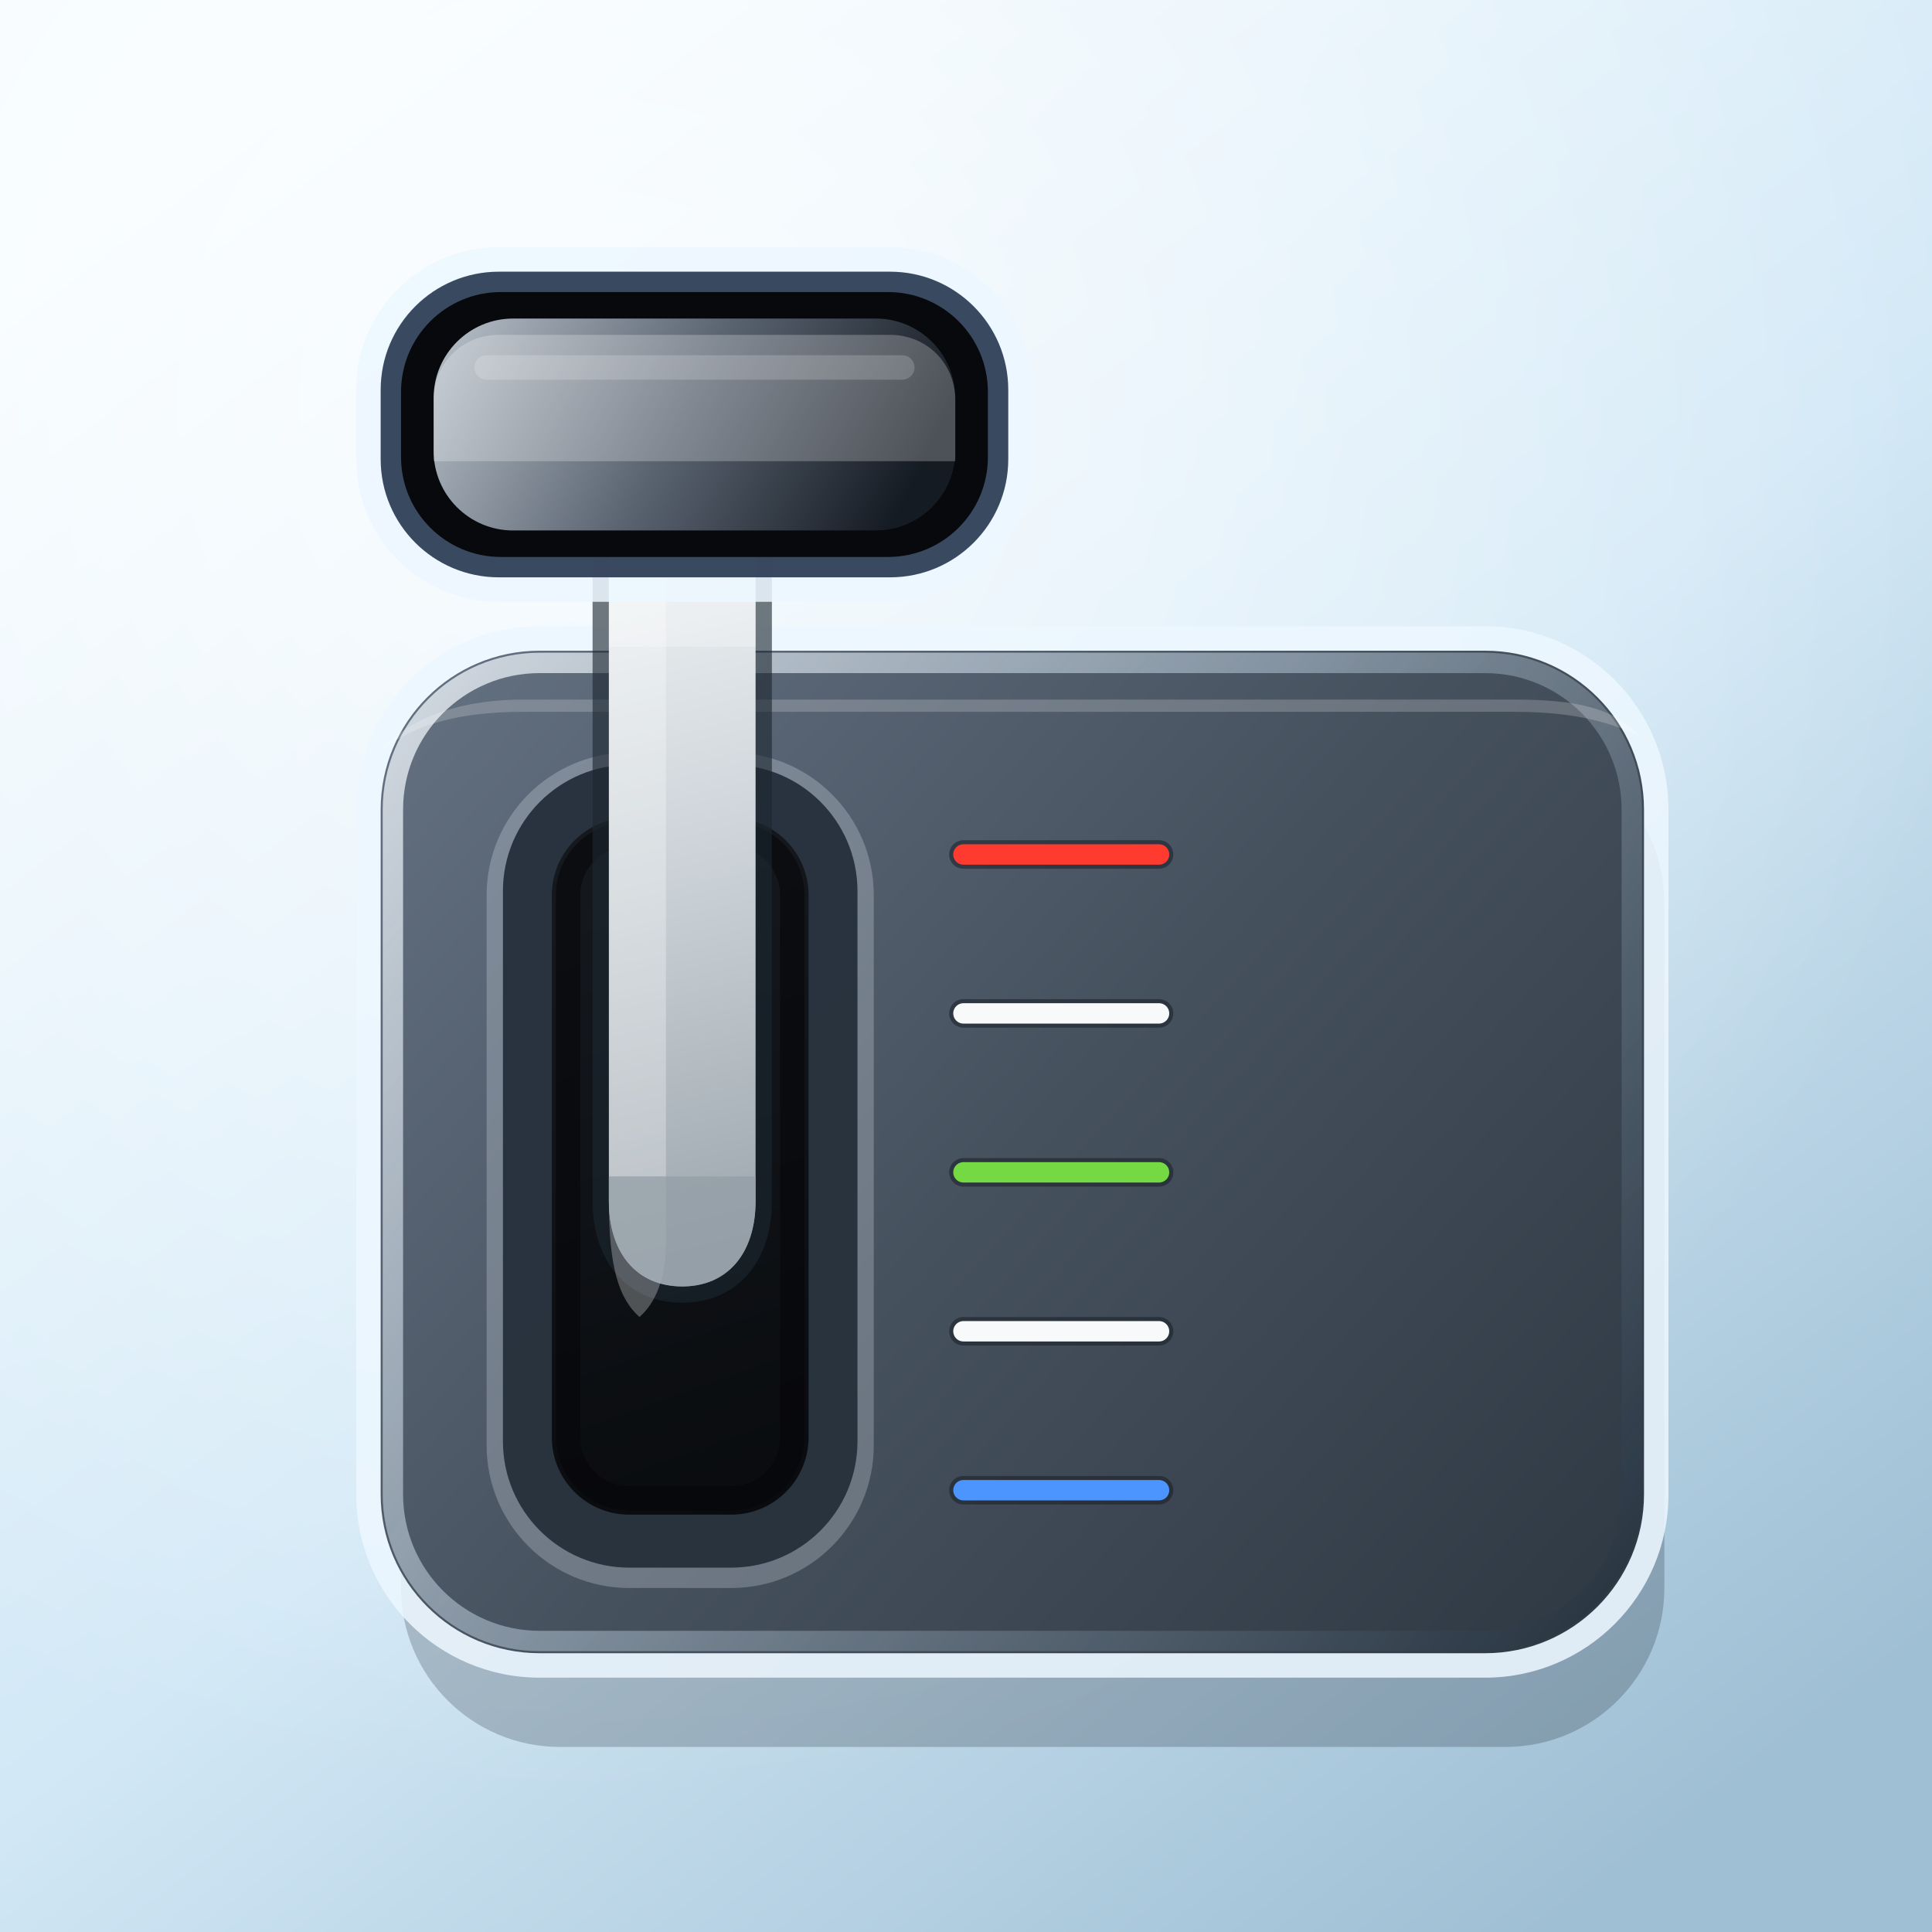
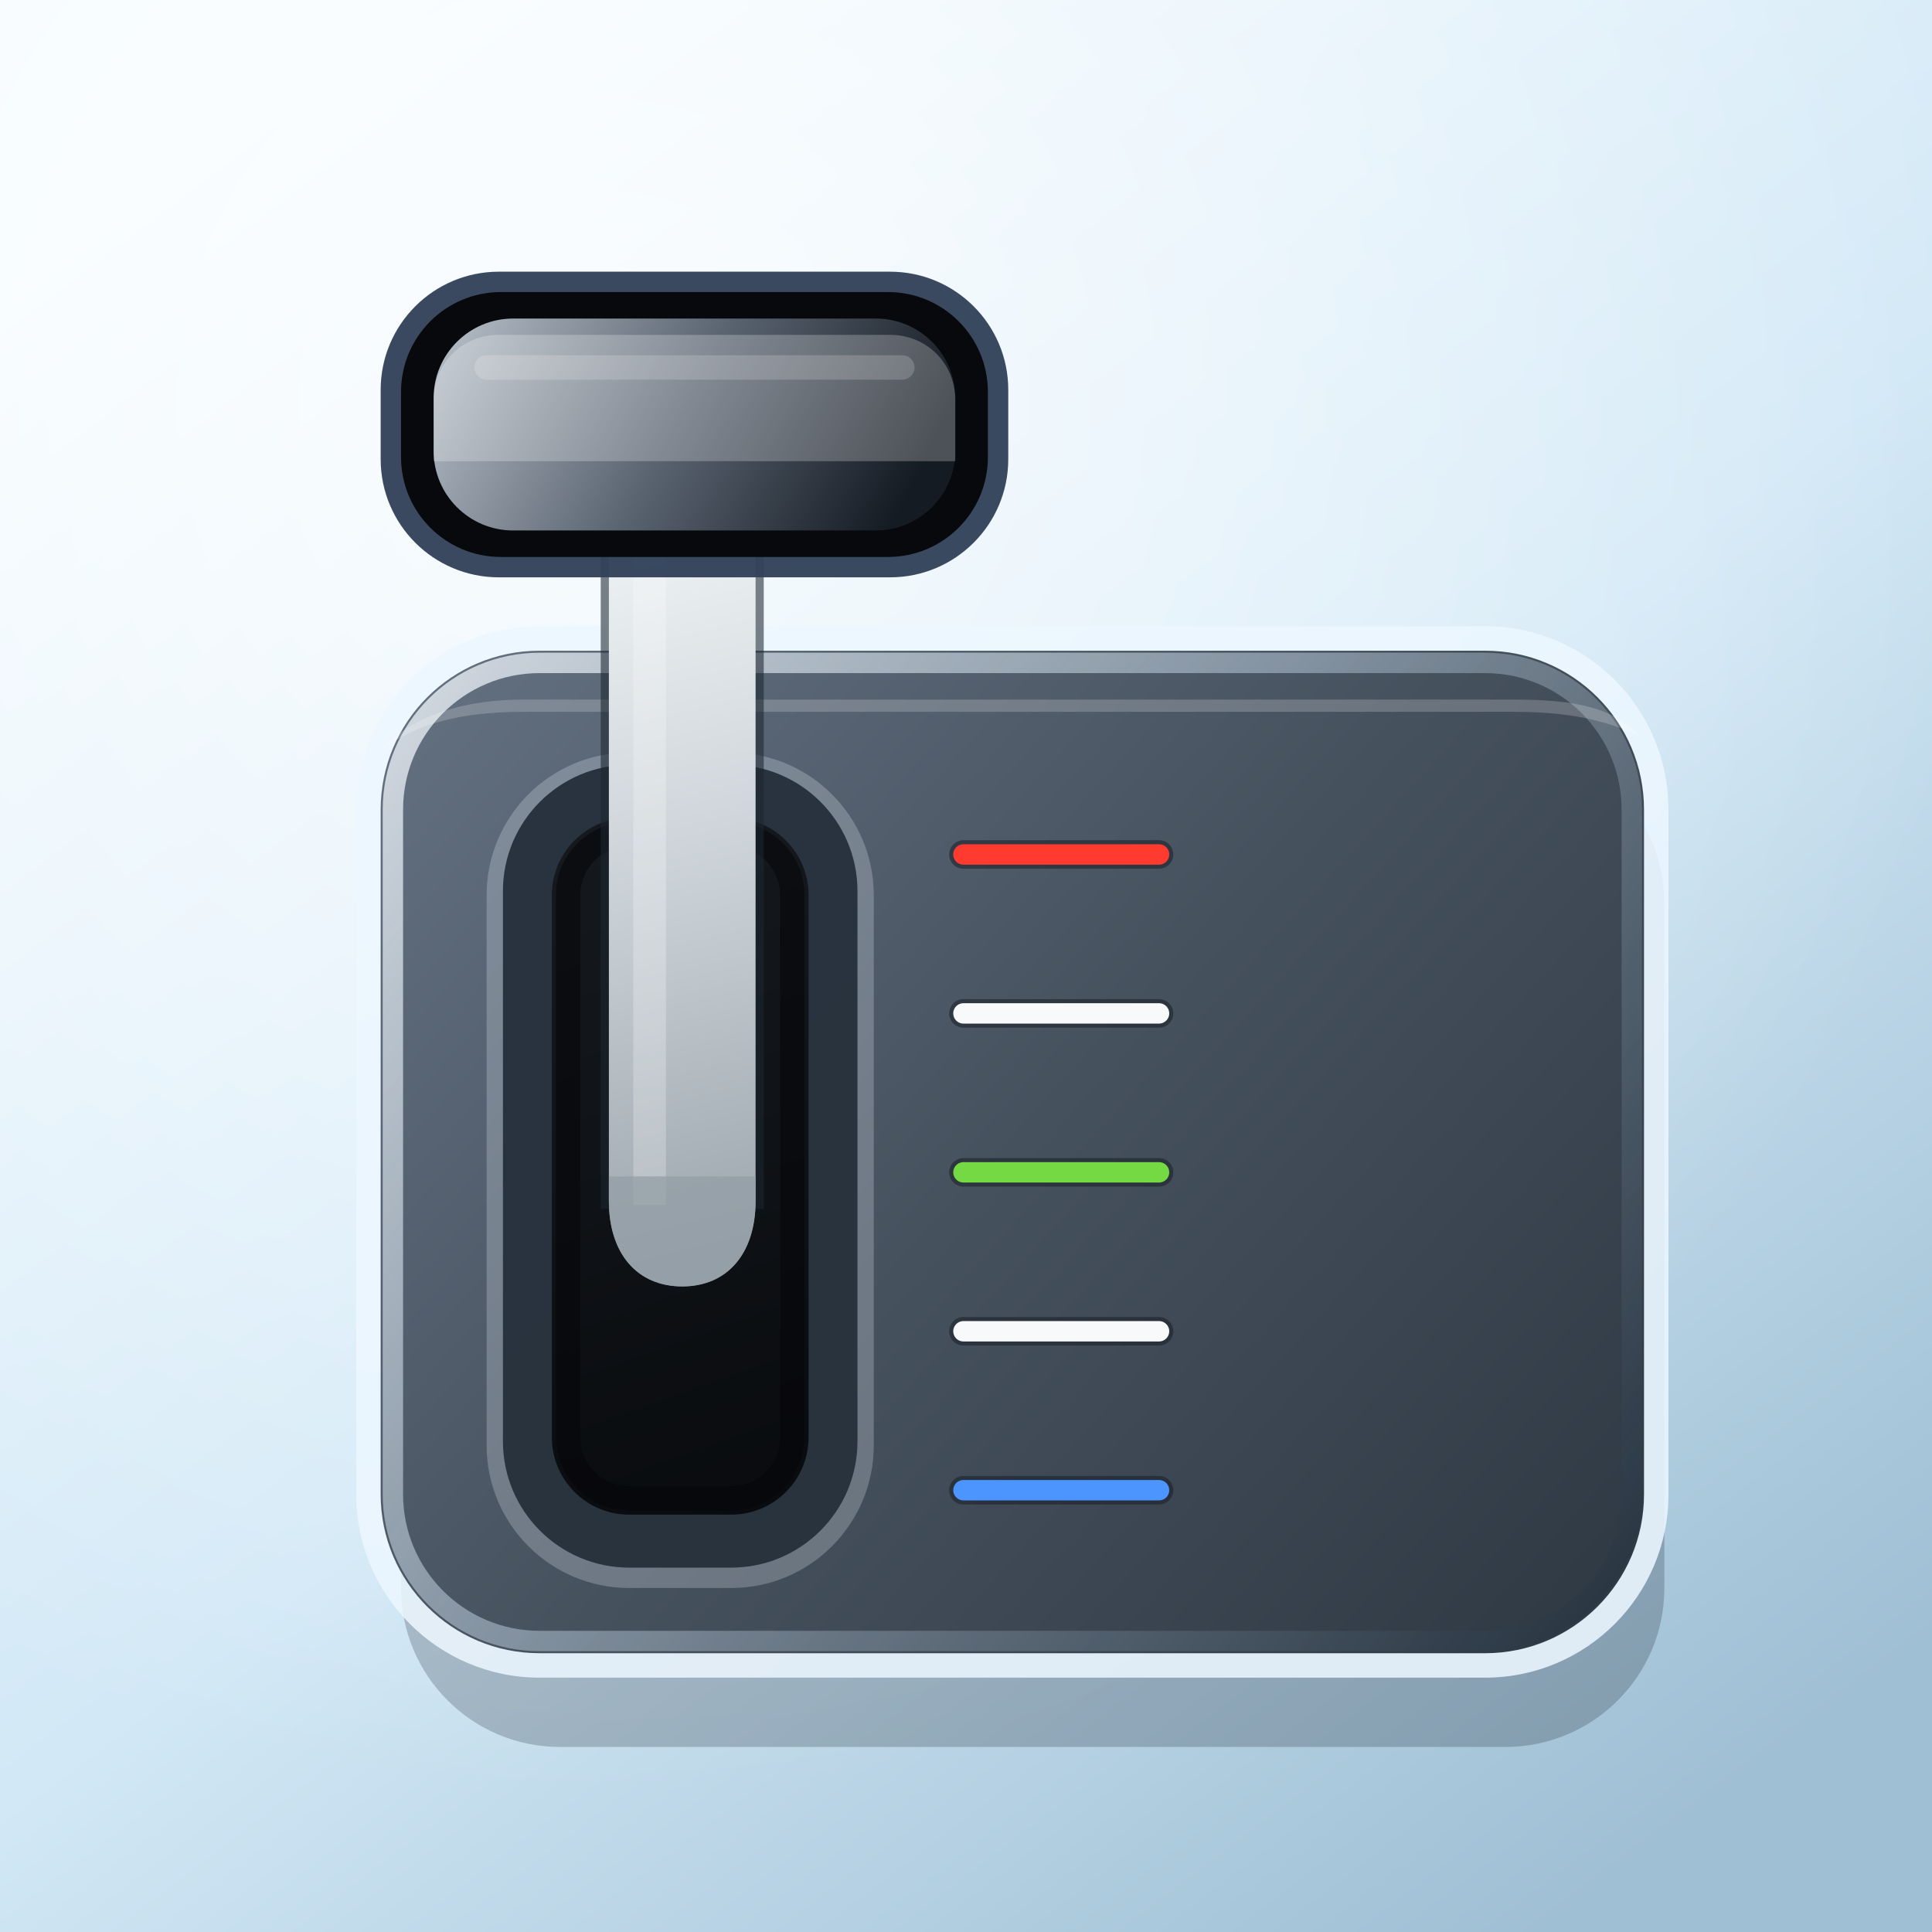
<svg xmlns="http://www.w3.org/2000/svg" viewBox="0 0 1024 1024" role="img" aria-labelledby="title desc">
  <defs>
    <linearGradient id="backgroundGradient" x1="154" y1="40" x2="870" y2="984" gradientUnits="userSpaceOnUse">
      <stop offset="0" stop-color="#f4fbff" />
      <stop offset="0.54" stop-color="#d2e8f6" />
      <stop offset="1" stop-color="#9fbfd4" />
    </linearGradient>
    <radialGradient id="backgroundLight" cx="320" cy="214" r="740" gradientUnits="userSpaceOnUse">
      <stop offset="0" stop-color="#ffffff" stop-opacity="0.72" />
      <stop offset="1" stop-color="#ffffff" stop-opacity="0" />
    </radialGradient>
    <linearGradient id="panelGradient" x1="258" y1="326" x2="792" y2="812" gradientUnits="userSpaceOnUse">
      <stop offset="0" stop-color="#637080" />
      <stop offset="0.52" stop-color="#46515e" />
      <stop offset="1" stop-color="#313b46" />
    </linearGradient>
    <linearGradient id="panelRimGradient" x1="222" y1="336" x2="842" y2="828" gradientUnits="userSpaceOnUse">
      <stop offset="0" stop-color="#f6fbff" stop-opacity="0.86" />
      <stop offset="0.45" stop-color="#b7c9d8" stop-opacity="0.58" />
      <stop offset="1" stop-color="#182634" stop-opacity="0.55" />
    </linearGradient>
    <linearGradient id="slotGradient" x1="312" y1="372" x2="456" y2="776" gradientUnits="userSpaceOnUse">
      <stop offset="0" stop-color="#171b20" />
      <stop offset="1" stop-color="#080a0d" />
    </linearGradient>
    <linearGradient id="handleGradient" x1="268" y1="168" x2="472" y2="276" gradientUnits="userSpaceOnUse">
      <stop offset="0" stop-color="#aeb7c0" />
      <stop offset="0.5" stop-color="#596370" />
      <stop offset="1" stop-color="#151b23" />
    </linearGradient>
    <linearGradient id="shaftGradient" x1="338" y1="280" x2="422" y2="624" gradientUnits="userSpaceOnUse">
      <stop offset="0" stop-color="#eef2f4" />
      <stop offset="0.5" stop-color="#c9d0d5" />
      <stop offset="1" stop-color="#9ca6ad" />
    </linearGradient>
  </defs>
  <rect x="0" y="0" width="1024" height="1024" fill="url(#backgroundGradient)" />
  <rect x="0" y="0" width="1024" height="1024" fill="url(#backgroundLight)" />
  <g transform="translate(-38 -18) scale(1.08)">
    <rect x="232" y="382" width="620" height="492" rx="78" fill="#0c1724" opacity="0.22" />
    <rect x="210" y="324" width="644" height="516" rx="90" fill="#edf7ff" opacity="0.86" />
    <rect x="222" y="336" width="620" height="492" rx="78" fill="url(#panelGradient)" />
    <rect x="228" y="342" width="608" height="480" rx="72" fill="none" stroke="url(#panelRimGradient)" stroke-width="10" opacity="0.9" />
    <path d="M292 360h486c31 0 49 4 62 18-17-8-35-12-62-12H292c-31 0-55 6-72 21 14-17 39-27 72-27Z" fill="#ffffff" opacity="0.2" />
    <rect x="274" y="386" width="190" height="410" rx="70" fill="#edf7ff" opacity="0.24" />
    <rect x="282" y="392" width="174" height="394" rx="62" fill="#25303b" opacity="0.96" />
    <rect x="306" y="418" width="126" height="342" rx="38" fill="url(#slotGradient)" />
    <rect x="314" y="426" width="110" height="326" rx="30" fill="none" stroke="#050608" stroke-width="12" opacity="0.58" />
-     <path d="M342 270h56v338c0 24-13 40-28 40s-28-16-28-40V270Z" fill="#0d0f12" opacity="0.45" />
-     <path d="M334 262h72v344c0 26-14 42-36 42s-36-16-36-42V262Z" fill="none" stroke="#1b2630" stroke-width="16" stroke-linejoin="round" opacity="0.62" />
+     <g stroke="#1b2630" stroke-linecap="butt" stroke-width="8" opacity="0.58">
+       <line x1="334" y1="262" x2="334" y2="610" />
+       <line x1="406" y1="262" x2="406" y2="610" />
+     </g>
    <path d="M334 262h72v344c0 26-14 42-36 42s-36-16-36-42V262Z" fill="url(#shaftGradient)" />
-     <path d="M346 270h16v356c0 18-5 30-13 37-10-9-15-24-15-57V270Z" fill="#ffffff" opacity="0.28" />
-     <path d="M334 262h72v72h-72v-72Z" fill="#ffffff" opacity="0.26" />
+     <rect x="346" y="270" width="16" height="338" fill="#ffffff" opacity="0.24" />
    <path d="M334 594h72v12c0 26-14 42-36 42s-36-16-36-42v-12Z" fill="#929da5" opacity="0.72" />
-     <rect x="210" y="138" width="332" height="174" rx="70" fill="#edf7ff" opacity="0.86" />
    <rect x="222" y="150" width="308" height="150" rx="58" fill="#32425a" opacity="0.96" />
    <rect x="232" y="160" width="288" height="130" rx="49" fill="#07090d" />
    <rect x="248" y="173" width="256" height="104" rx="39" fill="url(#handleGradient)" />
    <path d="M280 181h192c18 0 32 14 32 32v30H248v-30c0-18 14-32 32-32Z" fill="#ffffff" opacity="0.24" />
    <rect x="268" y="191" width="216" height="12" rx="6" fill="#ffffff" opacity="0.18" />
    <g stroke-linecap="round" stroke-width="14">
      <line x1="508" y1="436" x2="604" y2="436" stroke="#151b23" opacity="0.52" />
      <line x1="508" y1="514" x2="604" y2="514" stroke="#151b23" opacity="0.52" />
      <line x1="508" y1="592" x2="604" y2="592" stroke="#151b23" opacity="0.52" />
      <line x1="508" y1="670" x2="604" y2="670" stroke="#151b23" opacity="0.52" />
      <line x1="508" y1="748" x2="604" y2="748" stroke="#151b23" opacity="0.52" />
    </g>
    <g stroke-linecap="round" stroke-width="10">
      <line x1="508" y1="436" x2="604" y2="436" stroke="#ff3b30" />
      <line x1="508" y1="514" x2="604" y2="514" stroke="#f7f9fb" />
      <line x1="508" y1="592" x2="604" y2="592" stroke="#75d943" />
      <line x1="508" y1="670" x2="604" y2="670" stroke="#f7f9fb" />
      <line x1="508" y1="748" x2="604" y2="748" stroke="#4c95ff" />
    </g>
  </g>
</svg>
